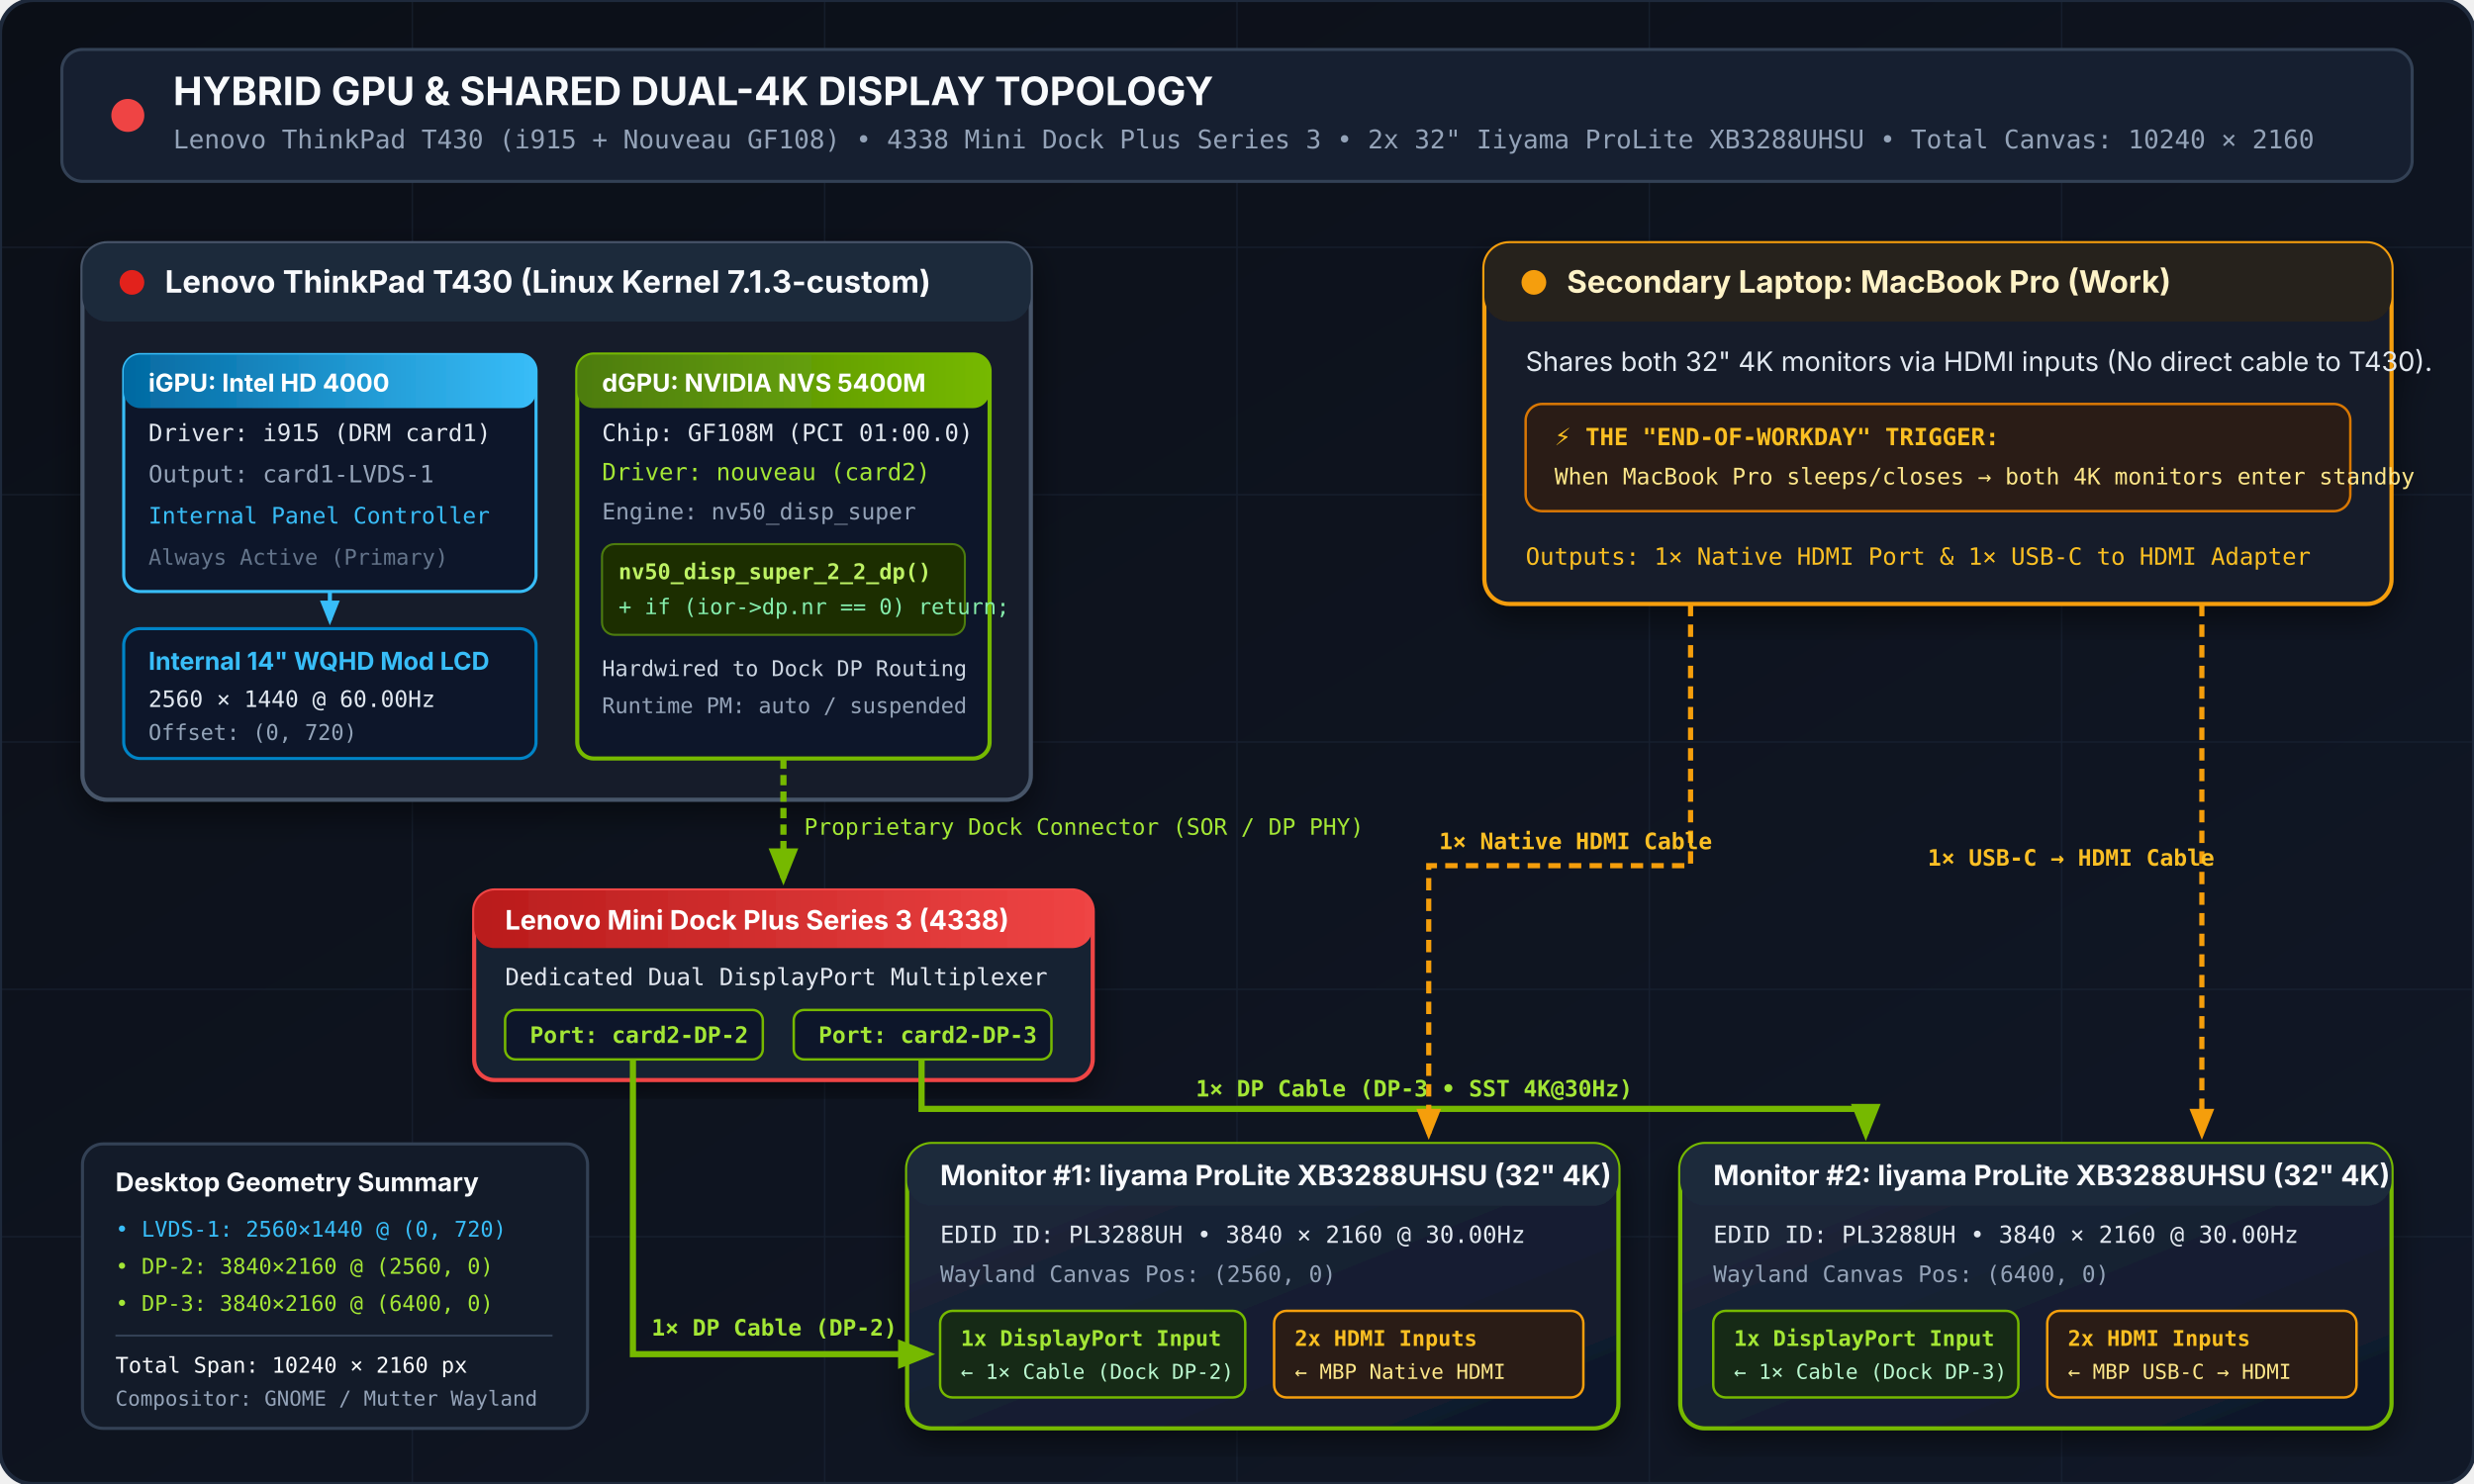
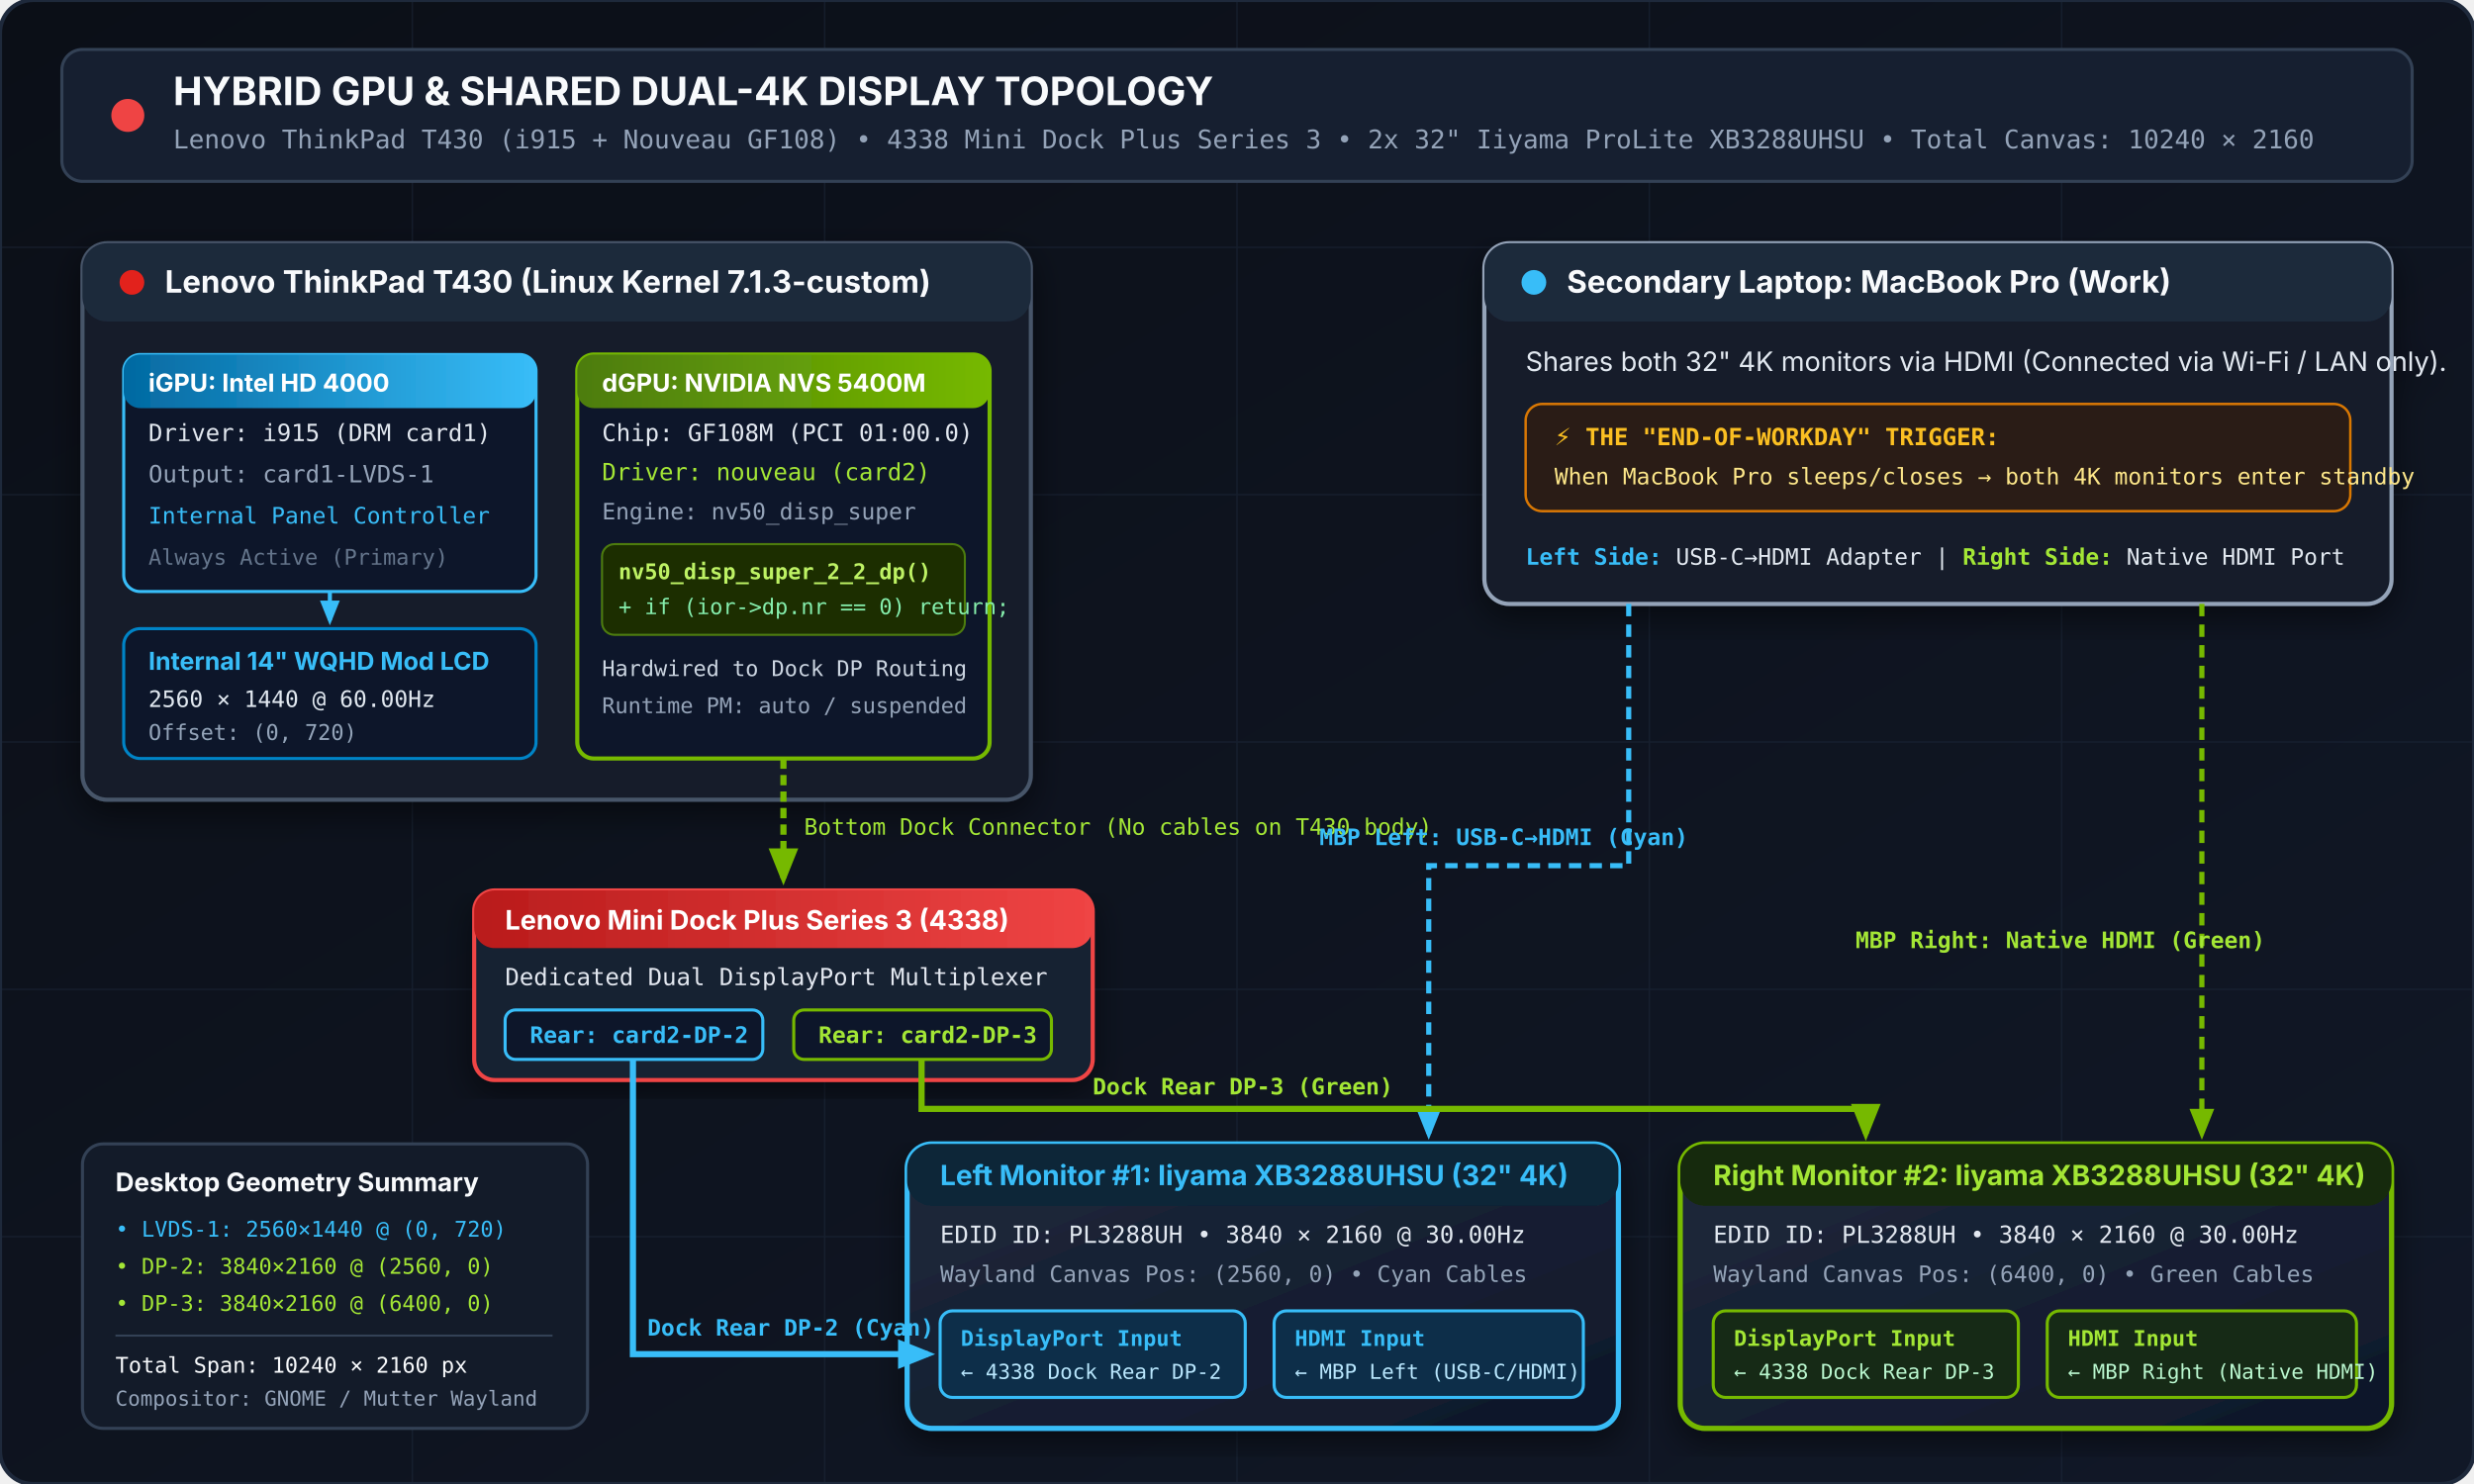
<svg xmlns="http://www.w3.org/2000/svg" viewBox="0 0 1200 720" width="100%" height="100%">
  <defs>
    <linearGradient id="bgGrad" x1="0%" y1="0%" x2="100%" y2="100%">
      <stop offset="0%" stop-color="#0b0f17" />
      <stop offset="100%" stop-color="#111827" />
    </linearGradient>
    <linearGradient id="nvGrad" x1="0%" y1="0%" x2="100%" y2="0%">
      <stop offset="0%" stop-color="#4d7c0f" />
      <stop offset="100%" stop-color="#76b900" />
    </linearGradient>
    <linearGradient id="intelGrad" x1="0%" y1="0%" x2="100%" y2="0%">
      <stop offset="0%" stop-color="#0369a1" />
      <stop offset="100%" stop-color="#38bdf8" />
    </linearGradient>
    <linearGradient id="dockGrad" x1="0%" y1="0%" x2="100%" y2="0%">
      <stop offset="0%" stop-color="#b91c1c" />
      <stop offset="100%" stop-color="#ef4444" />
    </linearGradient>
    <linearGradient id="dispGrad" x1="0%" y1="0%" x2="100%" y2="100%">
      <stop offset="0%" stop-color="#1e293b" />
      <stop offset="100%" stop-color="#0f172a" />
    </linearGradient>
    <filter id="shadow" x="-5%" y="-5%" width="110%" height="115%">
      <feDropShadow dx="0" dy="6" stdDeviation="8" flood-color="#000000" flood-opacity="0.5" />
    </filter>
    <marker id="arrowGreen" viewBox="0 0 10 10" refX="8" refY="5" markerWidth="6" markerHeight="6" orient="auto-start-reverse">
      <path d="M 0 1 L 10 5 L 0 9 z" fill="#76b900" />
    </marker>
    <marker id="arrowBlue" viewBox="0 0 10 10" refX="8" refY="5" markerWidth="6" markerHeight="6" orient="auto-start-reverse">
      <path d="M 0 1 L 10 5 L 0 9 z" fill="#38bdf8" />
    </marker>
    <marker id="arrowAmber" viewBox="0 0 10 10" refX="8" refY="5" markerWidth="6" markerHeight="6" orient="auto-start-reverse">
      <path d="M 0 1 L 10 5 L 0 9 z" fill="#f59e0b" />
    </marker>
  </defs>
  <rect width="1200" height="720" rx="16" fill="url(#bgGrad)" stroke="#1e293b" stroke-width="2" />
  <g stroke="#1e293b" stroke-width="0.7" opacity="0.5">
    <line x1="0" y1="120" x2="1200" y2="120" />
    <line x1="0" y1="240" x2="1200" y2="240" />
    <line x1="0" y1="360" x2="1200" y2="360" />
    <line x1="0" y1="480" x2="1200" y2="480" />
    <line x1="0" y1="600" x2="1200" y2="600" />
    <line x1="200" y1="0" x2="200" y2="720" />
    <line x1="400" y1="0" x2="400" y2="720" />
    <line x1="600" y1="0" x2="600" y2="720" />
    <line x1="800" y1="0" x2="800" y2="720" />
    <line x1="1000" y1="0" x2="1000" y2="720" />
  </g>
  <rect x="30" y="24" width="1140" height="64" rx="10" fill="#161f30" stroke="#334155" stroke-width="1.5" />
  <circle cx="62" cy="56" r="8" fill="#ef4444" />
  <text x="84" y="51" font-family="system-ui, -apple-system, sans-serif" font-size="19" font-weight="700" fill="#f8fafc">HYBRID GPU &amp; SHARED DUAL-4K DISPLAY TOPOLOGY</text>
  <text x="84" y="72" font-family="ui-monospace, SFMono-Regular, Menlo, Consolas, monospace" font-size="12.5" fill="#94a3b8">Lenovo ThinkPad T430 (i915 + Nouveau GF108) • 4338 Mini Dock Plus Series 3 • 2x 32" Iiyama ProLite XB3288UHSU • Total Canvas: 10240 × 2160</text>
  <g filter="url(#shadow)">
    <rect x="40" y="118" width="460" height="270" rx="12" fill="#151d2a" stroke="#475569" stroke-width="2" />
    <rect x="40" y="118" width="460" height="38" rx="12" fill="#1e293b" />
    <circle cx="64" cy="137" r="6" fill="#e2231a" />
    <text x="80" y="142" font-family="system-ui, -apple-system, sans-serif" font-size="15" font-weight="700" fill="#f8fafc">Lenovo ThinkPad T430 (Linux Kernel 7.1.3-custom)</text>
    <rect x="60" y="172" width="200" height="115" rx="8" fill="#0f172a" stroke="#38bdf8" stroke-width="1.5" />
    <rect x="60" y="172" width="200" height="26" rx="8" fill="url(#intelGrad)" />
    <text x="72" y="190" font-family="system-ui, -apple-system, sans-serif" font-size="12" font-weight="700" fill="#ffffff">iGPU: Intel HD 4000</text>
    <text x="72" y="214" font-family="ui-monospace, SFMono-Regular, Menlo, monospace" font-size="11.5" fill="#e2e8f0">Driver: i915 (DRM card1)</text>
    <text x="72" y="234" font-family="ui-monospace, SFMono-Regular, Menlo, monospace" font-size="11.5" fill="#94a3b8">Output: card1-LVDS-1</text>
    <text x="72" y="254" font-family="ui-monospace, SFMono-Regular, Menlo, monospace" font-size="11" fill="#38bdf8">Internal Panel Controller</text>
    <text x="72" y="274" font-family="ui-monospace, SFMono-Regular, Menlo, monospace" font-size="10.5" fill="#64748b">Always Active (Primary)</text>
    <rect x="280" y="172" width="200" height="196" rx="8" fill="#0f172a" stroke="#76b900" stroke-width="2" />
    <rect x="280" y="172" width="200" height="26" rx="8" fill="url(#nvGrad)" />
    <text x="292" y="190" font-family="system-ui, -apple-system, sans-serif" font-size="12" font-weight="700" fill="#ffffff">dGPU: NVIDIA NVS 5400M</text>
    <text x="292" y="214" font-family="ui-monospace, SFMono-Regular, Menlo, monospace" font-size="11.5" fill="#e2e8f0">Chip: GF108M (PCI 01:00.0)</text>
    <text x="292" y="233" font-family="ui-monospace, SFMono-Regular, Menlo, monospace" font-size="11.5" fill="#a3e635">Driver: nouveau (card2)</text>
    <text x="292" y="252" font-family="ui-monospace, SFMono-Regular, Menlo, monospace" font-size="11" fill="#94a3b8">Engine: nv50_disp_super</text>
    <rect x="292" y="264" width="176" height="44" rx="6" fill="#1a2e05" stroke="#4d7c0f" stroke-width="1" />
    <text x="300" y="281" font-family="ui-monospace, SFMono-Regular, Menlo, monospace" font-size="10.5" font-weight="700" fill="#bef264">nv50_disp_super_2_2_dp()</text>
    <text x="300" y="298" font-family="ui-monospace, SFMono-Regular, Menlo, monospace" font-size="10.5" fill="#86efac">+ if (ior-&gt;dp.nr == 0) return;</text>
    <text x="292" y="328" font-family="ui-monospace, SFMono-Regular, Menlo, monospace" font-size="10.5" fill="#cbd5e1">Hardwired to Dock DP Routing</text>
    <text x="292" y="346" font-family="ui-monospace, SFMono-Regular, Menlo, monospace" font-size="10.5" fill="#94a3b8">Runtime PM: auto / suspended</text>
    <rect x="60" y="305" width="200" height="63" rx="8" fill="#0c192c" stroke="#0284c7" stroke-width="1.5" />
    <text x="72" y="325" font-family="system-ui, -apple-system, sans-serif" font-size="12" font-weight="700" fill="#38bdf8">Internal 14" WQHD Mod LCD</text>
    <text x="72" y="343" font-family="ui-monospace, SFMono-Regular, Menlo, monospace" font-size="11" fill="#e2e8f0">2560 × 1440 @ 60.00Hz</text>
    <text x="72" y="359" font-family="ui-monospace, SFMono-Regular, Menlo, monospace" font-size="10.5" fill="#94a3b8">Offset: (0, 720)</text>
  </g>
  <line x1="160" y1="287" x2="160" y2="301" stroke="#38bdf8" stroke-width="2" marker-end="url(#arrowBlue)" />
  <g filter="url(#shadow)">
    <rect x="230" y="432" width="300" height="92" rx="10" fill="#182030" stroke="#ef4444" stroke-width="2" />
    <rect x="230" y="432" width="300" height="28" rx="10" fill="url(#dockGrad)" />
    <text x="245" y="451" font-family="system-ui, -apple-system, sans-serif" font-size="13" font-weight="700" fill="#ffffff">Lenovo Mini Dock Plus Series 3 (4338)</text>
    <text x="245" y="478" font-family="ui-monospace, SFMono-Regular, Menlo, monospace" font-size="11.5" fill="#e2e8f0">Dedicated Dual DisplayPort Multiplexer</text>
-     <rect x="245" y="490" width="125" height="24" rx="5" fill="#0f172a" stroke="#76b900" stroke-width="1.2" />
-     <text x="257" y="506" font-family="ui-monospace, SFMono-Regular, Menlo, monospace" font-size="11" font-weight="700" fill="#a3e635">Port: card2-DP-2</text>
-     <rect x="385" y="490" width="125" height="24" rx="5" fill="#0f172a" stroke="#76b900" stroke-width="1.2" />
-     <text x="397" y="506" font-family="ui-monospace, SFMono-Regular, Menlo, monospace" font-size="11" font-weight="700" fill="#a3e635">Port: card2-DP-3</text>
+     <rect x="245" y="490" width="125" height="24" rx="5" fill="#0f172a" stroke="#38bdf8" stroke-width="1.5" />
+     <text x="257" y="506" font-family="ui-monospace, SFMono-Regular, Menlo, monospace" font-size="11" font-weight="700" fill="#38bdf8">Rear: card2-DP-2</text>
+     <rect x="385" y="490" width="125" height="24" rx="5" fill="#0f172a" stroke="#76b900" stroke-width="1.5" />
+     <text x="397" y="506" font-family="ui-monospace, SFMono-Regular, Menlo, monospace" font-size="11" font-weight="700" fill="#a3e635">Rear: card2-DP-3</text>
  </g>
  <path d="M 380 368 L 380 426" stroke="#76b900" stroke-width="3" stroke-dasharray="5,3" marker-end="url(#arrowGreen)" />
-   <text x="390" y="405" font-family="ui-monospace, SFMono-Regular, Menlo, monospace" font-size="11" fill="#a3e635">Proprietary Dock Connector (SOR / DP PHY)</text>
+   <text x="390" y="405" font-family="ui-monospace, SFMono-Regular, Menlo, monospace" font-size="11" fill="#a3e635">Bottom Dock Connector (No cables on T430 body)</text>
  <g filter="url(#shadow)">
-     <rect x="720" y="118" width="440" height="175" rx="12" fill="#151d2a" stroke="#f59e0b" stroke-width="2" />
-     <rect x="720" y="118" width="440" height="38" rx="12" fill="#27201c" />
-     <circle cx="744" cy="137" r="6" fill="#f59e0b" />
-     <text x="760" y="142" font-family="system-ui, -apple-system, sans-serif" font-size="15" font-weight="700" fill="#fef3c7">Secondary Laptop: MacBook Pro (Work)</text>
-     <text x="740" y="180" font-family="system-ui, -apple-system, sans-serif" font-size="13" fill="#e2e8f0">Shares both 32" 4K monitors via HDMI inputs (No direct cable to T430).</text>
+     <rect x="720" y="118" width="440" height="175" rx="12" fill="#151d2a" stroke="#94a3b8" stroke-width="2" />
+     <rect x="720" y="118" width="440" height="38" rx="12" fill="#1e293b" />
+     <circle cx="744" cy="137" r="6" fill="#38bdf8" />
+     <text x="760" y="142" font-family="system-ui, -apple-system, sans-serif" font-size="15" font-weight="700" fill="#f8fafc">Secondary Laptop: MacBook Pro (Work)</text>
+     <text x="740" y="180" font-family="system-ui, -apple-system, sans-serif" font-size="13" fill="#e2e8f0">Shares both 32" 4K monitors via HDMI (Connected via Wi-Fi / LAN only).</text>
    <rect x="740" y="196" width="400" height="52" rx="8" fill="#291d12" stroke="#d97706" stroke-width="1.2" />
    <text x="754" y="216" font-family="ui-monospace, SFMono-Regular, Menlo, monospace" font-size="11.5" font-weight="700" fill="#fbbf24">⚡ THE "END-OF-WORKDAY" TRIGGER:</text>
    <text x="754" y="235" font-family="ui-monospace, SFMono-Regular, Menlo, monospace" font-size="11" fill="#fde68a">When MacBook Pro sleeps/closes → both 4K monitors enter standby</text>
-     <text x="740" y="274" font-family="ui-monospace, SFMono-Regular, Menlo, monospace" font-size="11.5" fill="#fbbf24">Outputs: 1× Native HDMI Port  &amp;  1× USB-C to HDMI Adapter</text>
+     <text x="740" y="274" font-family="ui-monospace, SFMono-Regular, Menlo, monospace" font-size="11" fill="#e2e8f0">
+       <tspan fill="#38bdf8" font-weight="700">Left Side:</tspan> USB-C→HDMI Adapter   |   <tspan fill="#a3e635" font-weight="700">Right Side:</tspan> Native HDMI Port</text>
  </g>
  <g filter="url(#shadow)">
-     <rect x="440" y="555" width="345" height="138" rx="12" fill="url(#dispGrad)" stroke="#76b900" stroke-width="2" />
-     <rect x="440" y="555" width="345" height="30" rx="12" fill="#1e293b" />
-     <text x="456" y="575" font-family="system-ui, -apple-system, sans-serif" font-size="13.5" font-weight="700" fill="#f8fafc">Monitor #1: Iiyama ProLite XB3288UHSU (32" 4K)</text>
+     <rect x="440" y="555" width="345" height="138" rx="12" fill="url(#dispGrad)" stroke="#38bdf8" stroke-width="2.5" />
+     <rect x="440" y="555" width="345" height="30" rx="12" fill="#0c2538" />
+     <text x="456" y="575" font-family="system-ui, -apple-system, sans-serif" font-size="13.5" font-weight="700" fill="#38bdf8">Left Monitor #1: Iiyama XB3288UHSU (32" 4K)</text>
    <text x="456" y="603" font-family="ui-monospace, SFMono-Regular, Menlo, monospace" font-size="11.5" fill="#e2e8f0">EDID ID: PL3288UH • 3840 × 2160 @ 30.00Hz</text>
-     <text x="456" y="622" font-family="ui-monospace, SFMono-Regular, Menlo, monospace" font-size="11" fill="#94a3b8">Wayland Canvas Pos: (2560, 0)</text>
-     <rect x="456" y="636" width="148" height="42" rx="6" fill="#132a13" stroke="#76b900" stroke-width="1.2" />
-     <text x="466" y="653" font-family="ui-monospace, SFMono-Regular, Menlo, monospace" font-size="10.5" font-weight="700" fill="#a3e635">1x DisplayPort Input</text>
-     <text x="466" y="669" font-family="ui-monospace, SFMono-Regular, Menlo, monospace" font-size="10" fill="#bbf7d0">← 1× Cable (Dock DP-2)</text>
-     <rect x="618" y="636" width="150" height="42" rx="6" fill="#291d12" stroke="#f59e0b" stroke-width="1.2" />
-     <text x="628" y="653" font-family="ui-monospace, SFMono-Regular, Menlo, monospace" font-size="10.5" font-weight="700" fill="#fbbf24">2x HDMI Inputs</text>
-     <text x="628" y="669" font-family="ui-monospace, SFMono-Regular, Menlo, monospace" font-size="10" fill="#fde68a">← MBP Native HDMI</text>
+     <text x="456" y="622" font-family="ui-monospace, SFMono-Regular, Menlo, monospace" font-size="11" fill="#94a3b8">Wayland Canvas Pos: (2560, 0) • Cyan Cables</text>
+     <rect x="456" y="636" width="148" height="42" rx="6" fill="#082f49" stroke="#38bdf8" stroke-width="1.5" />
+     <text x="466" y="653" font-family="ui-monospace, SFMono-Regular, Menlo, monospace" font-size="10.5" font-weight="700" fill="#38bdf8">DisplayPort Input</text>
+     <text x="466" y="669" font-family="ui-monospace, SFMono-Regular, Menlo, monospace" font-size="10" fill="#bae6fd">← 4338 Dock Rear DP-2</text>
+     <rect x="618" y="636" width="150" height="42" rx="6" fill="#082f49" stroke="#38bdf8" stroke-width="1.5" />
+     <text x="628" y="653" font-family="ui-monospace, SFMono-Regular, Menlo, monospace" font-size="10.5" font-weight="700" fill="#38bdf8">HDMI Input</text>
+     <text x="628" y="669" font-family="ui-monospace, SFMono-Regular, Menlo, monospace" font-size="10" fill="#bae6fd">← MBP Left (USB-C/HDMI)</text>
  </g>
  <g filter="url(#shadow)">
-     <rect x="815" y="555" width="345" height="138" rx="12" fill="url(#dispGrad)" stroke="#76b900" stroke-width="2" />
-     <rect x="815" y="555" width="345" height="30" rx="12" fill="#1e293b" />
-     <text x="831" y="575" font-family="system-ui, -apple-system, sans-serif" font-size="13.5" font-weight="700" fill="#f8fafc">Monitor #2: Iiyama ProLite XB3288UHSU (32" 4K)</text>
+     <rect x="815" y="555" width="345" height="138" rx="12" fill="url(#dispGrad)" stroke="#76b900" stroke-width="2.5" />
+     <rect x="815" y="555" width="345" height="30" rx="12" fill="#182b09" />
+     <text x="831" y="575" font-family="system-ui, -apple-system, sans-serif" font-size="13.5" font-weight="700" fill="#a3e635">Right Monitor #2: Iiyama XB3288UHSU (32" 4K)</text>
    <text x="831" y="603" font-family="ui-monospace, SFMono-Regular, Menlo, monospace" font-size="11.5" fill="#e2e8f0">EDID ID: PL3288UH • 3840 × 2160 @ 30.00Hz</text>
-     <text x="831" y="622" font-family="ui-monospace, SFMono-Regular, Menlo, monospace" font-size="11" fill="#94a3b8">Wayland Canvas Pos: (6400, 0)</text>
-     <rect x="831" y="636" width="148" height="42" rx="6" fill="#132a13" stroke="#76b900" stroke-width="1.2" />
-     <text x="841" y="653" font-family="ui-monospace, SFMono-Regular, Menlo, monospace" font-size="10.5" font-weight="700" fill="#a3e635">1x DisplayPort Input</text>
-     <text x="841" y="669" font-family="ui-monospace, SFMono-Regular, Menlo, monospace" font-size="10" fill="#bbf7d0">← 1× Cable (Dock DP-3)</text>
-     <rect x="993" y="636" width="150" height="42" rx="6" fill="#291d12" stroke="#f59e0b" stroke-width="1.2" />
-     <text x="1003" y="653" font-family="ui-monospace, SFMono-Regular, Menlo, monospace" font-size="10.5" font-weight="700" fill="#fbbf24">2x HDMI Inputs</text>
-     <text x="1003" y="669" font-family="ui-monospace, SFMono-Regular, Menlo, monospace" font-size="10" fill="#fde68a">← MBP USB-C → HDMI</text>
+     <text x="831" y="622" font-family="ui-monospace, SFMono-Regular, Menlo, monospace" font-size="11" fill="#94a3b8">Wayland Canvas Pos: (6400, 0) • Green Cables</text>
+     <rect x="831" y="636" width="148" height="42" rx="6" fill="#132a13" stroke="#76b900" stroke-width="1.5" />
+     <text x="841" y="653" font-family="ui-monospace, SFMono-Regular, Menlo, monospace" font-size="10.5" font-weight="700" fill="#a3e635">DisplayPort Input</text>
+     <text x="841" y="669" font-family="ui-monospace, SFMono-Regular, Menlo, monospace" font-size="10" fill="#bbf7d0">← 4338 Dock Rear DP-3</text>
+     <rect x="993" y="636" width="150" height="42" rx="6" fill="#132a13" stroke="#76b900" stroke-width="1.5" />
+     <text x="1003" y="653" font-family="ui-monospace, SFMono-Regular, Menlo, monospace" font-size="10.5" font-weight="700" fill="#a3e635">HDMI Input</text>
+     <text x="1003" y="669" font-family="ui-monospace, SFMono-Regular, Menlo, monospace" font-size="10" fill="#bbf7d0">← MBP Right (Native HDMI)</text>
  </g>
-   <path d="M 307 514 L 307 657 L 450 657" fill="none" stroke="#76b900" stroke-width="3" marker-end="url(#arrowGreen)" />
-   <text x="316" y="648" font-family="ui-monospace, SFMono-Regular, Menlo, monospace" font-size="11" font-weight="700" fill="#a3e635">1× DP Cable (DP-2)</text>
+   <path d="M 307 514 L 307 657 L 450 657" fill="none" stroke="#38bdf8" stroke-width="3" marker-end="url(#arrowBlue)" />
+   <text x="314" y="648" font-family="ui-monospace, SFMono-Regular, Menlo, monospace" font-size="11" font-weight="700" fill="#38bdf8">Dock Rear DP-2 (Cyan)</text>
+   <path d="M 790 293 L 790 420 L 693 420 L 693 550" fill="none" stroke="#38bdf8" stroke-width="2.5" stroke-dasharray="6,4" marker-end="url(#arrowBlue)" />
+   <text x="640" y="410" font-family="ui-monospace, SFMono-Regular, Menlo, monospace" font-size="11" font-weight="700" fill="#38bdf8">MBP Left: USB-C→HDMI (Cyan)</text>
  <path d="M 447 514 L 447 538 L 905 538 L 905 550" fill="none" stroke="#76b900" stroke-width="3" marker-end="url(#arrowGreen)" />
-   <text x="580" y="532" font-family="ui-monospace, SFMono-Regular, Menlo, monospace" font-size="11" font-weight="700" fill="#a3e635">1× DP Cable (DP-3 • SST 4K@30Hz)</text>
-   <path d="M 820 293 L 820 420 L 693 420 L 693 550" fill="none" stroke="#f59e0b" stroke-width="2.5" stroke-dasharray="6,4" marker-end="url(#arrowAmber)" />
-   <text x="698" y="412" font-family="ui-monospace, SFMono-Regular, Menlo, monospace" font-size="11" font-weight="700" fill="#fbbf24">1× Native HDMI Cable</text>
-   <path d="M 1068 293 L 1068 550" fill="none" stroke="#f59e0b" stroke-width="2.5" stroke-dasharray="6,4" marker-end="url(#arrowAmber)" />
-   <text x="935" y="420" font-family="ui-monospace, SFMono-Regular, Menlo, monospace" font-size="11" font-weight="700" fill="#fbbf24">1× USB-C → HDMI Cable</text>
+   <text x="530" y="531" font-family="ui-monospace, SFMono-Regular, Menlo, monospace" font-size="11" font-weight="700" fill="#a3e635">Dock Rear DP-3 (Green)</text>
+   <path d="M 1068 293 L 1068 550" fill="none" stroke="#76b900" stroke-width="2.5" stroke-dasharray="6,4" marker-end="url(#arrowGreen)" />
+   <text x="900" y="460" font-family="ui-monospace, SFMono-Regular, Menlo, monospace" font-size="11" font-weight="700" fill="#a3e635">MBP Right: Native HDMI (Green)</text>
  <rect x="40" y="555" width="245" height="138" rx="10" fill="#131b29" stroke="#334155" stroke-width="1.5" />
  <text x="56" y="578" font-family="system-ui, -apple-system, sans-serif" font-size="12.5" font-weight="700" fill="#f8fafc">Desktop Geometry Summary</text>
  <text x="56" y="600" font-family="ui-monospace, SFMono-Regular, Menlo, monospace" font-size="10.5" fill="#38bdf8">• LVDS-1: 2560×1440 @ (0, 720)</text>
  <text x="56" y="618" font-family="ui-monospace, SFMono-Regular, Menlo, monospace" font-size="10.5" fill="#a3e635">• DP-2:   3840×2160 @ (2560, 0)</text>
  <text x="56" y="636" font-family="ui-monospace, SFMono-Regular, Menlo, monospace" font-size="10.5" fill="#a3e635">• DP-3:   3840×2160 @ (6400, 0)</text>
  <line x1="56" y1="648" x2="268" y2="648" stroke="#334155" stroke-width="1" />
  <text x="56" y="666" font-family="ui-monospace, SFMono-Regular, Menlo, monospace" font-size="10.5" fill="#f8fafc">Total Span: 10240 × 2160 px</text>
  <text x="56" y="682" font-family="ui-monospace, SFMono-Regular, Menlo, monospace" font-size="10" fill="#94a3b8">Compositor: GNOME / Mutter Wayland</text>
</svg>
